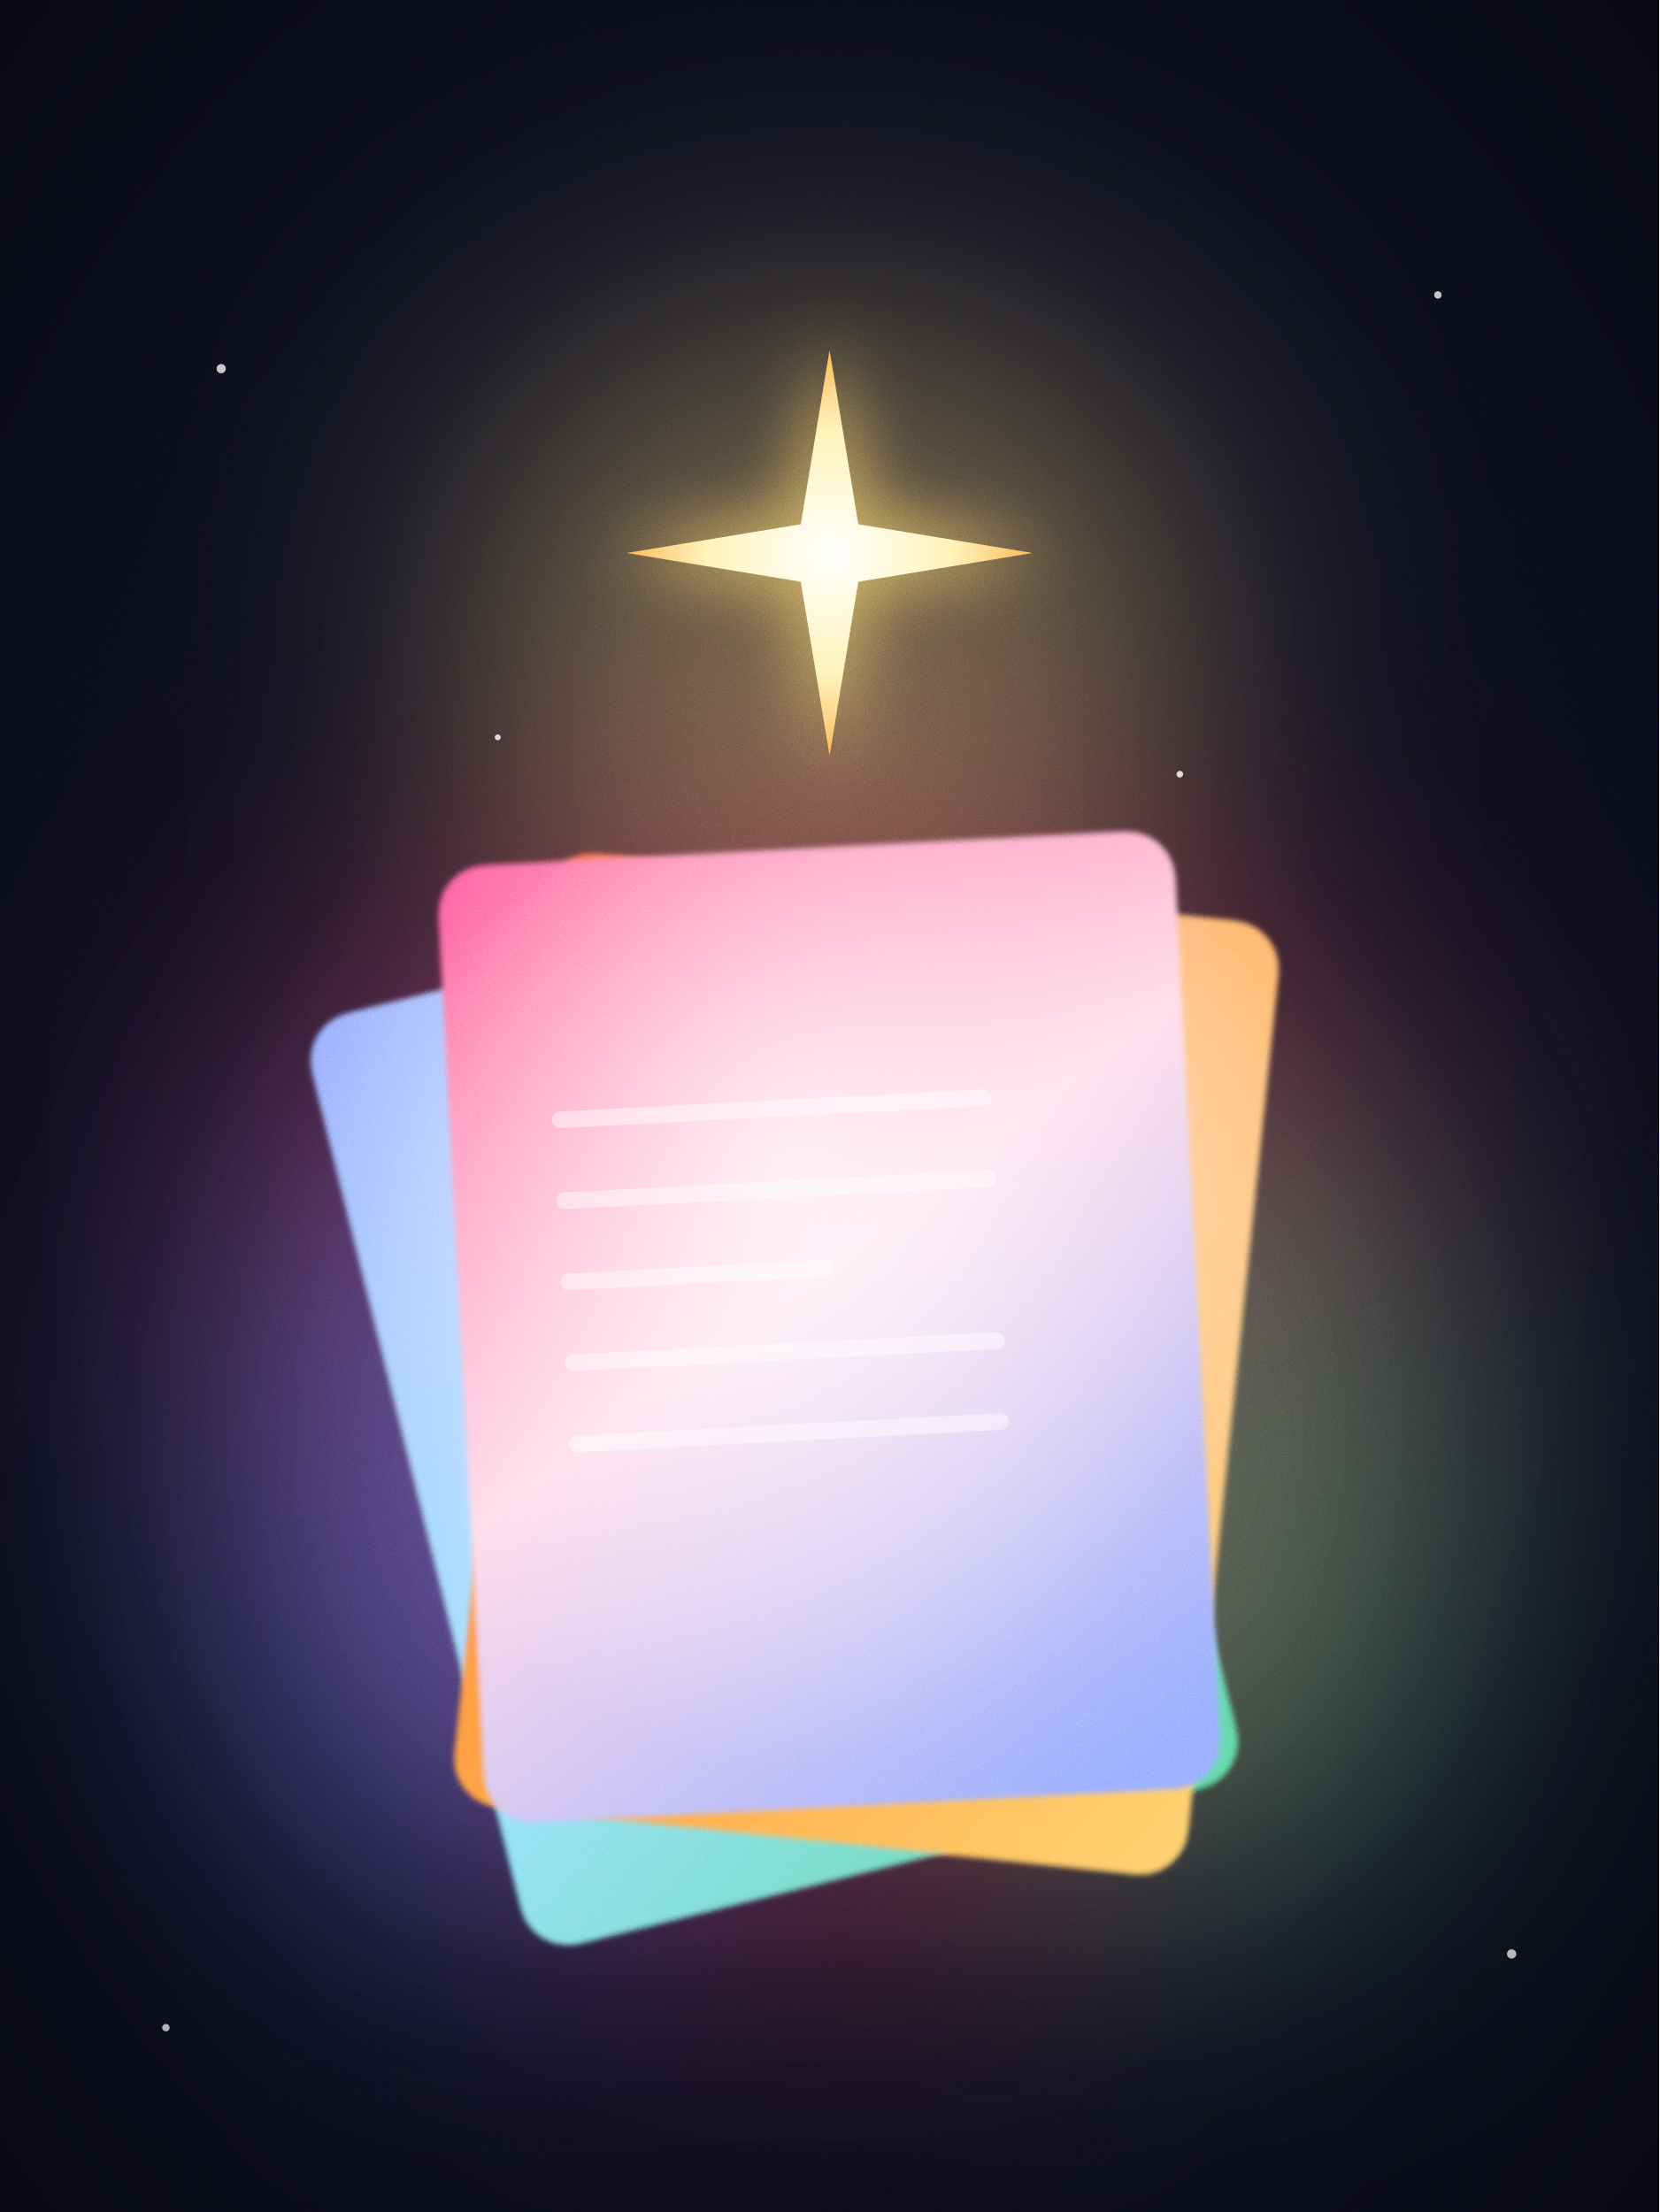
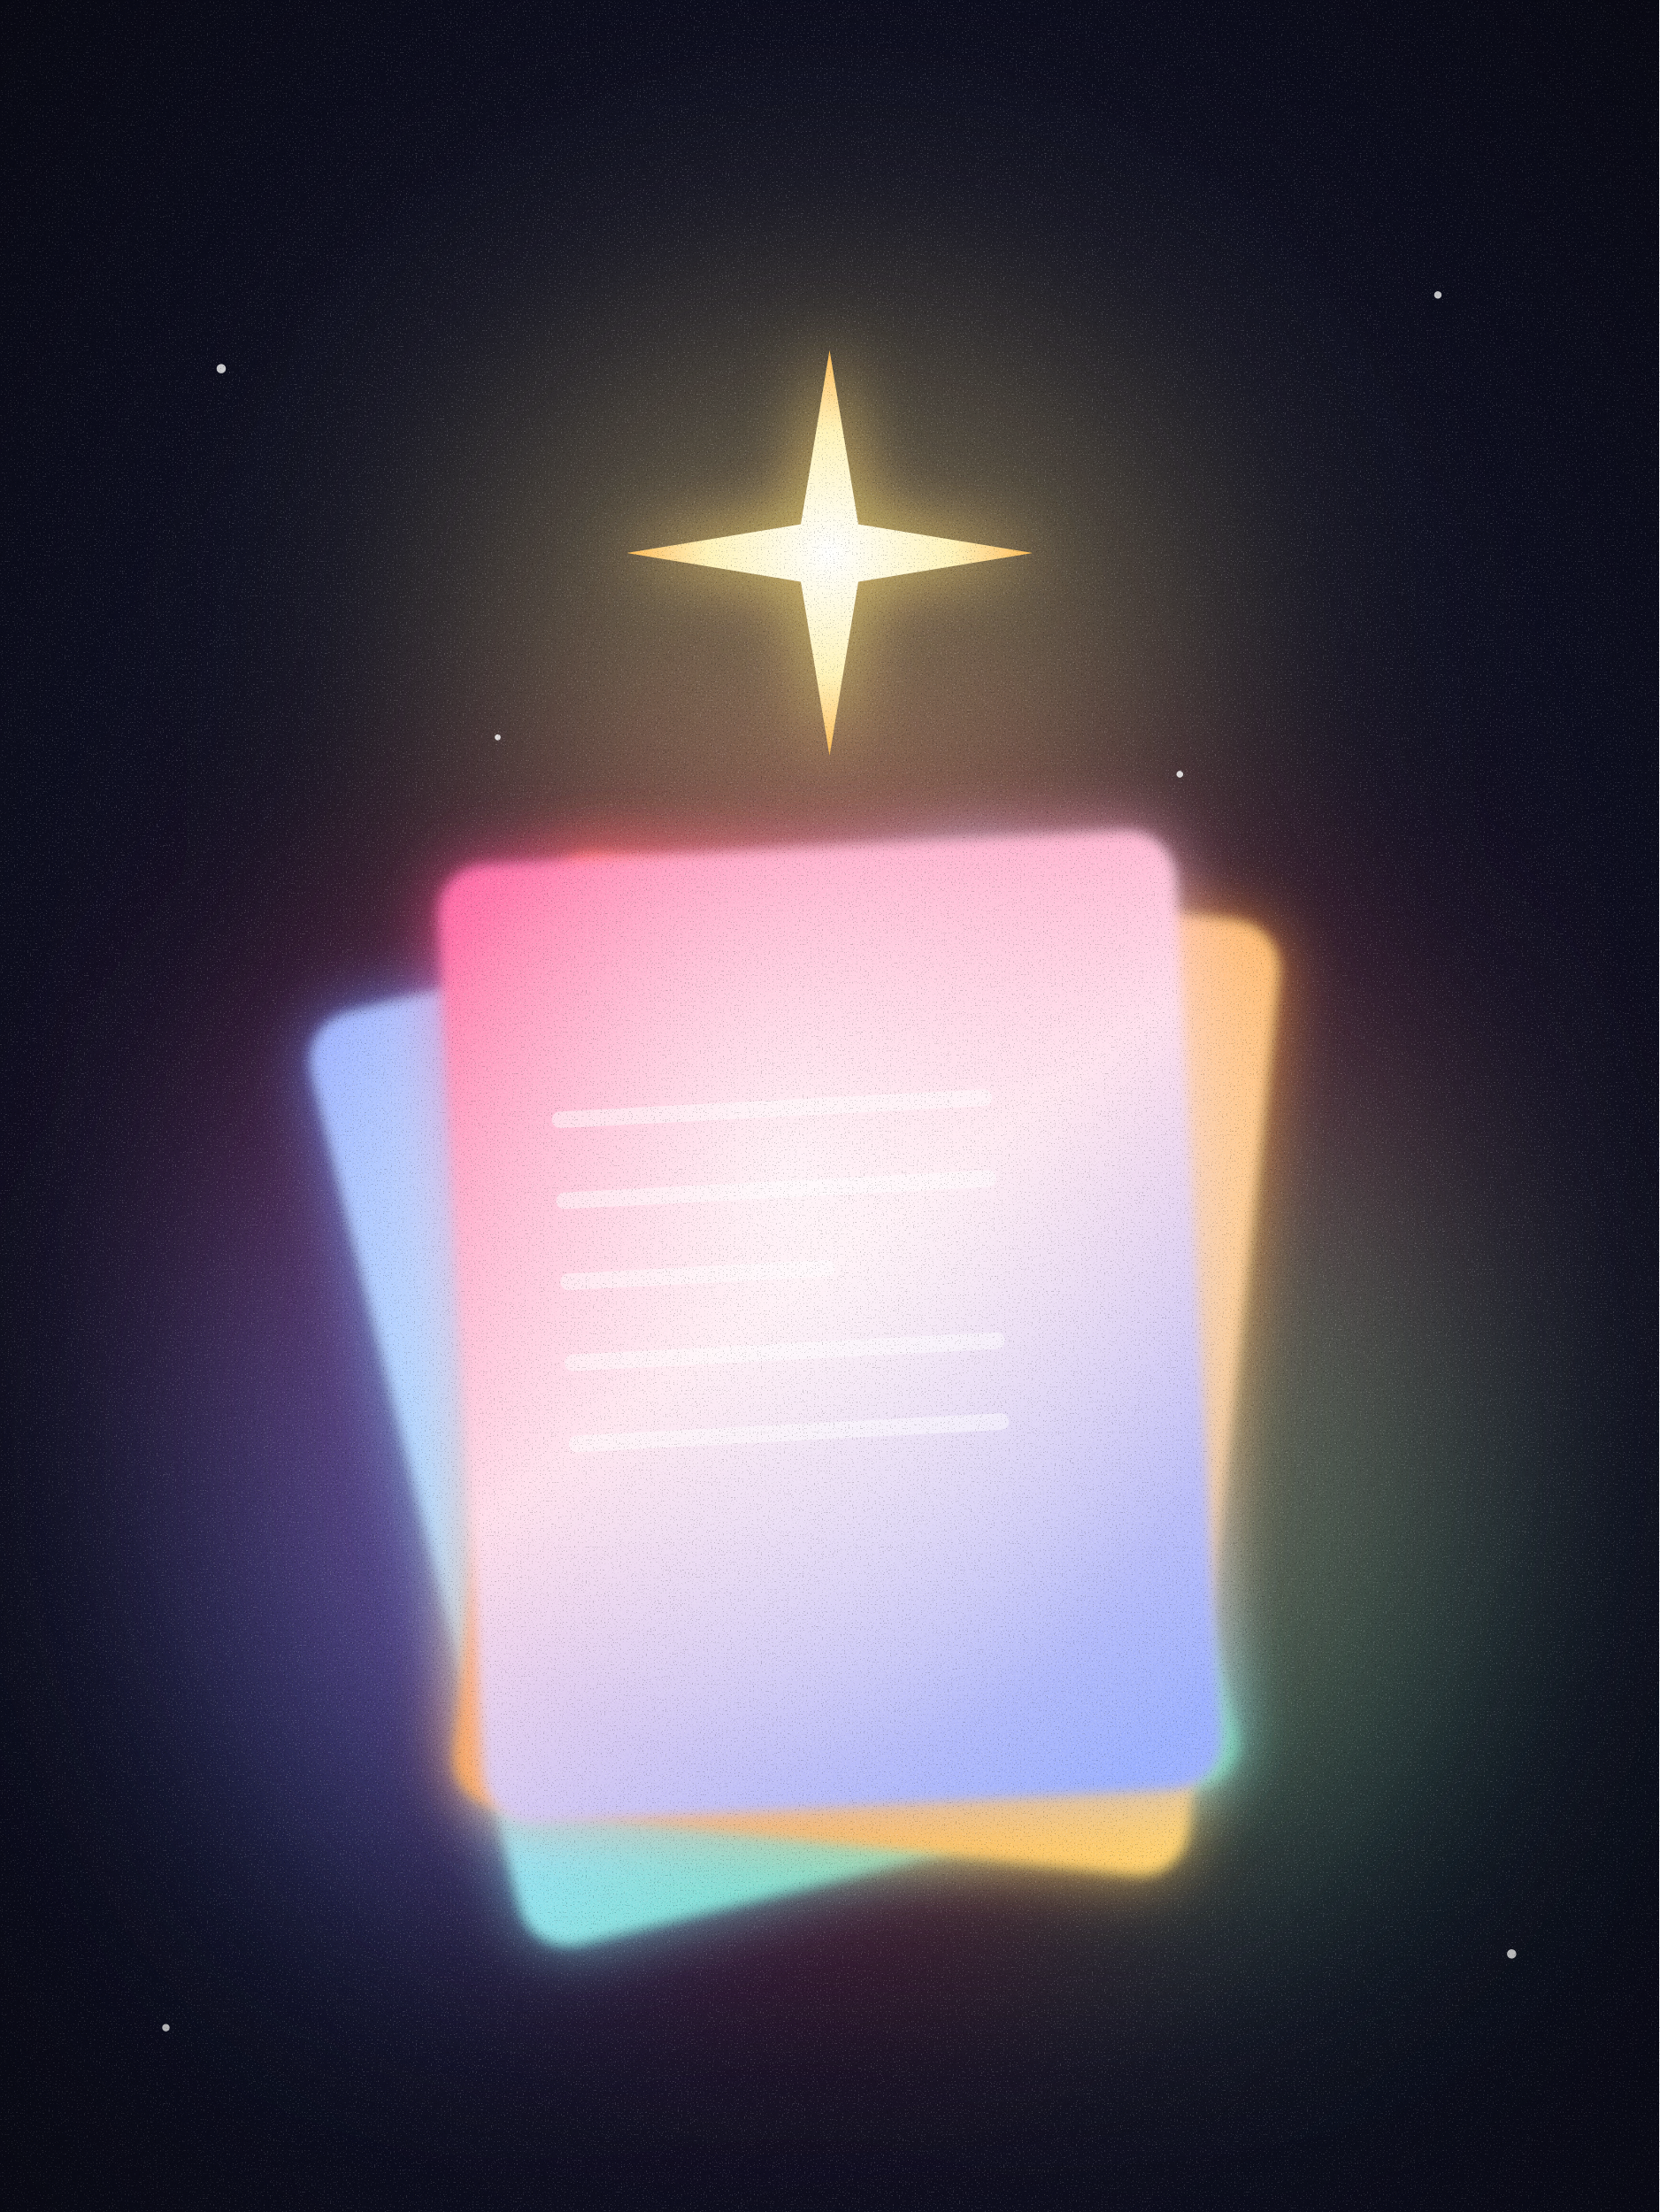
<svg xmlns="http://www.w3.org/2000/svg" viewBox="0 0 900 1200" width="900" height="1200">
  <defs>
    <filter id="n">
      <feTurbulence type="fractalNoise" baseFrequency="1.1" numOctaves="2" stitchTiles="stitch" />
      <feColorMatrix values="0 0 0 0 0.5  0 0 0 0 0.5  0 0 0 0 0.5  0 0 0 1 0" />
    </filter>
    <radialGradient id="v" cx="50%" cy="50%" r="75%">
      <stop offset="60%" stop-color="#000" stop-opacity="0" />
      <stop offset="100%" stop-color="#000" stop-opacity="0.45" />
    </radialGradient>
  </defs>
  <rect width="900" height="1200" fill="#0c0d1c" />
  <defs>
    <filter id="glow-b" x="-50%" y="-50%" width="200%" height="200%">
      <feGaussianBlur stdDeviation="80" />
    </filter>
  </defs>
  <g filter="url(#glow-b)">
    <ellipse cx="450" cy="720" rx="330" ry="330" fill="#ff4d6d" opacity="0.35" />
    <ellipse cx="450" cy="330" rx="200" ry="160" fill="#ffe28a" opacity="0.35" />
    <ellipse cx="260" cy="820" rx="140" ry="220" fill="#4f7dff" opacity="0.4" />
    <ellipse cx="660" cy="820" rx="140" ry="220" fill="#48e08a" opacity="0.3" />
  </g>
  <defs>
    <linearGradient id="c1-g" x1="0" y1="0" x2="1" y2="1">
      <stop offset="0" stop-color="#6a7dff" stop-opacity="1" />
      <stop offset="0.5" stop-color="#8fe0ff" stop-opacity="1" />
      <stop offset="1" stop-color="#4fd18b" stop-opacity="1" />
    </linearGradient>
    <radialGradient id="c1-w" cx="0.4" cy="0.3" r="0.6">
-       <stop offset="0" stop-color="#fff" stop-opacity="0.75" />
+       <stop offset="0" stop-color="#fff" stop-opacity="0.8" />
      <stop offset="1" stop-color="#fff" stop-opacity="0" />
    </radialGradient>
    <filter id="c1-e" x="-50%" y="-50%" width="200%" height="200%">
-       <feGaussianBlur stdDeviation="1.6" />
+       <feGaussianBlur stdDeviation="3.2" />
+     </filter>
+     <filter id="c1-h" x="-50%" y="-50%" width="200%" height="200%">
+       <feGaussianBlur stdDeviation="18" />
    </filter>
  </defs>
+   <path d="M 525.9 465.6 L 532.7 464.9 L 539.4 465.9 L 545.6 468.6 L 550.9 472.8 L 555 478.3 L 557.4 484.6 L 670.7 938.7 L 671.4 945.4 L 670.4 952.1 L 667.7 958.3 L 663.5 963.7 L 658 967.7 L 651.7 970.2 L 314.1 1054.4 L 307.3 1055.1 L 300.6 1054.1 L 294.4 1051.4 L 289.1 1047.2 L 285 1041.7 L 282.6 1035.4 L 169.3 581.3 L 168.6 574.6 L 169.6 567.9 L 172.3 561.7 L 176.5 556.3 L 182 552.3 L 188.3 549.8 Z" fill="url(#c1-g)" opacity="0.75" filter="url(#c1-h)" />
  <g filter="url(#c1-e)">
    <path d="M 525.9 465.6 L 532.7 464.9 L 539.4 465.9 L 545.6 468.6 L 550.9 472.8 L 555 478.3 L 557.4 484.6 L 670.7 938.7 L 671.4 945.4 L 670.4 952.1 L 667.7 958.3 L 663.5 963.7 L 658 967.7 L 651.7 970.2 L 314.1 1054.4 L 307.3 1055.1 L 300.6 1054.1 L 294.4 1051.4 L 289.1 1047.2 L 285 1041.7 L 282.6 1035.4 L 169.3 581.3 L 168.6 574.6 L 169.6 567.9 L 172.3 561.7 L 176.5 556.3 L 182 552.3 L 188.3 549.8 Z" fill="url(#c1-g)" />
    <path d="M 525.9 465.6 L 532.7 464.9 L 539.4 465.9 L 545.6 468.6 L 550.9 472.8 L 555 478.3 L 557.4 484.6 L 670.7 938.7 L 671.4 945.4 L 670.4 952.1 L 667.7 958.3 L 663.5 963.7 L 658 967.7 L 651.7 970.2 L 314.1 1054.4 L 307.3 1055.1 L 300.6 1054.1 L 294.4 1051.4 L 289.1 1047.2 L 285 1041.7 L 282.6 1035.4 L 169.3 581.3 L 168.6 574.6 L 169.6 567.9 L 172.3 561.7 L 176.5 556.3 L 182 552.3 L 188.3 549.8 Z" fill="url(#c1-w)" />
  </g>
  <defs>
    <linearGradient id="c2-g" x1="0" y1="0" x2="1" y2="1">
      <stop offset="0" stop-color="#ff5a3c" stop-opacity="1" />
      <stop offset="0.5" stop-color="#ff9a3c" stop-opacity="1" />
      <stop offset="1" stop-color="#ffd36b" stop-opacity="1" />
    </linearGradient>
    <radialGradient id="c2-w" cx="0.6" cy="0.3" r="0.6">
-       <stop offset="0" stop-color="#fff" stop-opacity="0.75" />
+       <stop offset="0" stop-color="#fff" stop-opacity="0.8" />
      <stop offset="1" stop-color="#fff" stop-opacity="0" />
    </radialGradient>
    <filter id="c2-e" x="-50%" y="-50%" width="200%" height="200%">
-       <feGaussianBlur stdDeviation="1.6" />
+       <feGaussianBlur stdDeviation="3.2" />
+     </filter>
+     <filter id="c2-h" x="-50%" y="-50%" width="200%" height="200%">
+       <feGaussianBlur stdDeviation="18" />
    </filter>
  </defs>
+   <path d="M 670.2 499.6 L 676.8 501.2 L 682.8 504.4 L 687.7 509.1 L 691.3 514.9 L 693.2 521.4 L 693.4 528.2 L 644.4 993.6 L 642.9 1000.2 L 639.6 1006.2 L 634.9 1011.1 L 629.2 1014.7 L 622.7 1016.6 L 615.9 1016.8 L 269.8 980.4 L 263.2 978.8 L 257.2 975.6 L 252.3 970.9 L 248.7 965.1 L 246.8 958.6 L 246.6 951.8 L 295.6 486.4 L 297.1 479.8 L 300.4 473.8 L 305.1 468.9 L 310.8 465.3 L 317.3 463.4 L 324.1 463.2 Z" fill="url(#c2-g)" opacity="0.75" filter="url(#c2-h)" />
  <g filter="url(#c2-e)">
    <path d="M 670.2 499.6 L 676.8 501.2 L 682.8 504.4 L 687.7 509.1 L 691.3 514.9 L 693.2 521.4 L 693.4 528.2 L 644.4 993.6 L 642.9 1000.2 L 639.6 1006.2 L 634.9 1011.1 L 629.2 1014.7 L 622.7 1016.6 L 615.9 1016.8 L 269.8 980.4 L 263.2 978.8 L 257.2 975.6 L 252.3 970.9 L 248.7 965.1 L 246.8 958.6 L 246.6 951.8 L 295.6 486.4 L 297.1 479.8 L 300.4 473.8 L 305.1 468.9 L 310.8 465.3 L 317.3 463.4 L 324.1 463.2 Z" fill="url(#c2-g)" />
    <path d="M 670.2 499.6 L 676.8 501.2 L 682.8 504.4 L 687.7 509.1 L 691.3 514.9 L 693.2 521.4 L 693.4 528.2 L 644.4 993.6 L 642.9 1000.2 L 639.6 1006.2 L 634.9 1011.1 L 629.2 1014.7 L 622.7 1016.6 L 615.9 1016.8 L 269.8 980.4 L 263.2 978.8 L 257.2 975.6 L 252.3 970.9 L 248.7 965.1 L 246.8 958.6 L 246.6 951.8 L 295.6 486.4 L 297.1 479.8 L 300.4 473.8 L 305.1 468.9 L 310.8 465.3 L 317.3 463.4 L 324.1 463.2 Z" fill="url(#c2-w)" />
  </g>
  <defs>
    <linearGradient id="c3-g" x1="0.2" y1="0" x2="0.8" y2="1">
      <stop offset="0" stop-color="#ff4f8e" stop-opacity="1" />
      <stop offset="0.45" stop-color="#ffd6e6" stop-opacity="1" />
      <stop offset="1" stop-color="#8fa6ff" stop-opacity="1" />
    </linearGradient>
    <radialGradient id="c3-w" cx="0.45" cy="0.35" r="0.6">
-       <stop offset="0" stop-color="#fff" stop-opacity="0.75" />
+       <stop offset="0" stop-color="#fff" stop-opacity="0.8" />
      <stop offset="1" stop-color="#fff" stop-opacity="0" />
    </radialGradient>
    <filter id="c3-e" x="-50%" y="-50%" width="200%" height="200%">
-       <feGaussianBlur stdDeviation="1.6" />
+       <feGaussianBlur stdDeviation="3.2" />
+     </filter>
+     <filter id="c3-h" x="-50%" y="-50%" width="200%" height="200%">
+       <feGaussianBlur stdDeviation="18" />
    </filter>
  </defs>
+   <path d="M 610.2 451.2 L 616.9 451.8 L 623.3 454 L 628.9 457.9 L 633.3 463.1 L 636.2 469.2 L 637.5 475.9 L 662 943.2 L 661.4 950 L 659.2 956.4 L 655.3 962 L 650.2 966.4 L 644 969.3 L 637.4 970.5 L 289.8 988.8 L 283.1 988.2 L 276.7 986 L 271.1 982.1 L 266.7 976.9 L 263.8 970.8 L 262.5 964.1 L 238 496.8 L 238.6 490 L 240.8 483.6 L 244.7 478 L 249.8 473.6 L 256 470.7 L 262.6 469.5 Z" fill="url(#c3-g)" opacity="0.75" filter="url(#c3-h)" />
  <g filter="url(#c3-e)">
    <path d="M 610.2 451.2 L 616.9 451.8 L 623.3 454 L 628.9 457.9 L 633.3 463.1 L 636.2 469.2 L 637.5 475.9 L 662 943.2 L 661.4 950 L 659.2 956.4 L 655.3 962 L 650.2 966.4 L 644 969.3 L 637.4 970.5 L 289.8 988.8 L 283.1 988.2 L 276.7 986 L 271.1 982.1 L 266.7 976.9 L 263.8 970.8 L 262.5 964.1 L 238 496.8 L 238.6 490 L 240.8 483.6 L 244.7 478 L 249.8 473.6 L 256 470.7 L 262.6 469.5 Z" fill="url(#c3-g)" />
    <path d="M 610.2 451.2 L 616.9 451.8 L 623.3 454 L 628.9 457.9 L 633.3 463.1 L 636.2 469.2 L 637.5 475.9 L 662 943.2 L 661.4 950 L 659.2 956.4 L 655.3 962 L 650.2 966.4 L 644 969.3 L 637.4 970.5 L 289.8 988.8 L 283.1 988.2 L 276.7 986 L 271.1 982.1 L 266.7 976.9 L 263.8 970.8 L 262.5 964.1 L 238 496.8 L 238.6 490 L 240.8 483.6 L 244.7 478 L 249.8 473.6 L 256 470.7 L 262.6 469.5 Z" fill="url(#c3-w)" />
  </g>
  <line x1="303.9" y1="607.5" x2="533.6" y2="595.5" stroke="#ffffff" stroke-opacity="0.45" stroke-width="9" stroke-linecap="round" />
  <line x1="306.2" y1="651.4" x2="535.9" y2="639.4" stroke="#ffffff" stroke-opacity="0.45" stroke-width="9" stroke-linecap="round" />
  <line x1="308.5" y1="695.4" x2="448.3" y2="688" stroke="#ffffff" stroke-opacity="0.45" stroke-width="9" stroke-linecap="round" />
  <line x1="310.8" y1="739.3" x2="540.5" y2="727.3" stroke="#ffffff" stroke-opacity="0.45" stroke-width="9" stroke-linecap="round" />
  <line x1="313.1" y1="783.3" x2="542.8" y2="771.2" stroke="#ffffff" stroke-opacity="0.45" stroke-width="9" stroke-linecap="round" />
  <defs>
    <filter id="star-b" x="-50%" y="-50%" width="200%" height="200%">
      <feGaussianBlur stdDeviation="18" />
    </filter>
    <radialGradient id="star-s">
      <stop offset="0" stop-color="#ffffff" />
      <stop offset="0.6" stop-color="#fff2b0" />
      <stop offset="1" stop-color="#ffb14a" />
    </radialGradient>
  </defs>
  <path d="M 450 180 L 468.4 281.6 L 570 300 L 468.4 318.4 L 450 420 L 431.6 318.4 L 330 300 L 431.6 281.6 Z" fill="#ffd36b" opacity="0.7" filter="url(#star-b)" />
  <path d="M 450 190 L 465.6 284.4 L 560 300 L 465.6 315.6 L 450 410 L 434.4 315.6 L 340 300 L 434.4 284.4 Z" fill="url(#star-s)" />
  <circle cx="120" cy="200" r="2.5" fill="#ffffff" opacity="0.8" />
  <circle cx="780" cy="160" r="2" fill="#ffffff" opacity="0.8" />
  <circle cx="90" cy="1100" r="2" fill="#ffffff" opacity="0.8" />
  <circle cx="820" cy="1060" r="2.5" fill="#ffffff" opacity="0.8" />
  <circle cx="640" cy="420" r="1.8" fill="#ffffff" opacity="0.8" />
  <circle cx="270" cy="400" r="1.6" fill="#ffffff" opacity="0.8" />
+   <g style="mix-blend-mode:multiply">
+     <defs>
+       <filter id="specD-n" x="0" y="0" width="100%" height="100%">
+         <feTurbulence type="fractalNoise" baseFrequency="1.6" numOctaves="1" seed="3" />
+         <feColorMatrix values="0 0 0 0 0  0 0 0 0 0  0 0 0 0 0  0 0 0 9 -5.6" />
+       </filter>
+     </defs>
+     <rect width="900" height="1200" filter="url(#specD-n)" opacity="0.22" />
+   </g>
+   <g style="mix-blend-mode:screen">
+     <defs>
+       <filter id="specL-n" x="0" y="0" width="100%" height="100%">
+         <feTurbulence type="fractalNoise" baseFrequency="1.5" numOctaves="1" seed="8" />
+         <feColorMatrix values="0 0 0 0 1  0 0 0 0 1  0 0 0 0 1  0 0 0 9 -5.6" />
+       </filter>
+     </defs>
+     <rect width="900" height="1200" filter="url(#specL-n)" opacity="0.14" />
+   </g>
  <rect width="900" height="1200" fill="url(#v)" />
  <rect width="900" height="1200" filter="url(#n)" opacity="0.55" style="mix-blend-mode:overlay" />
</svg>
